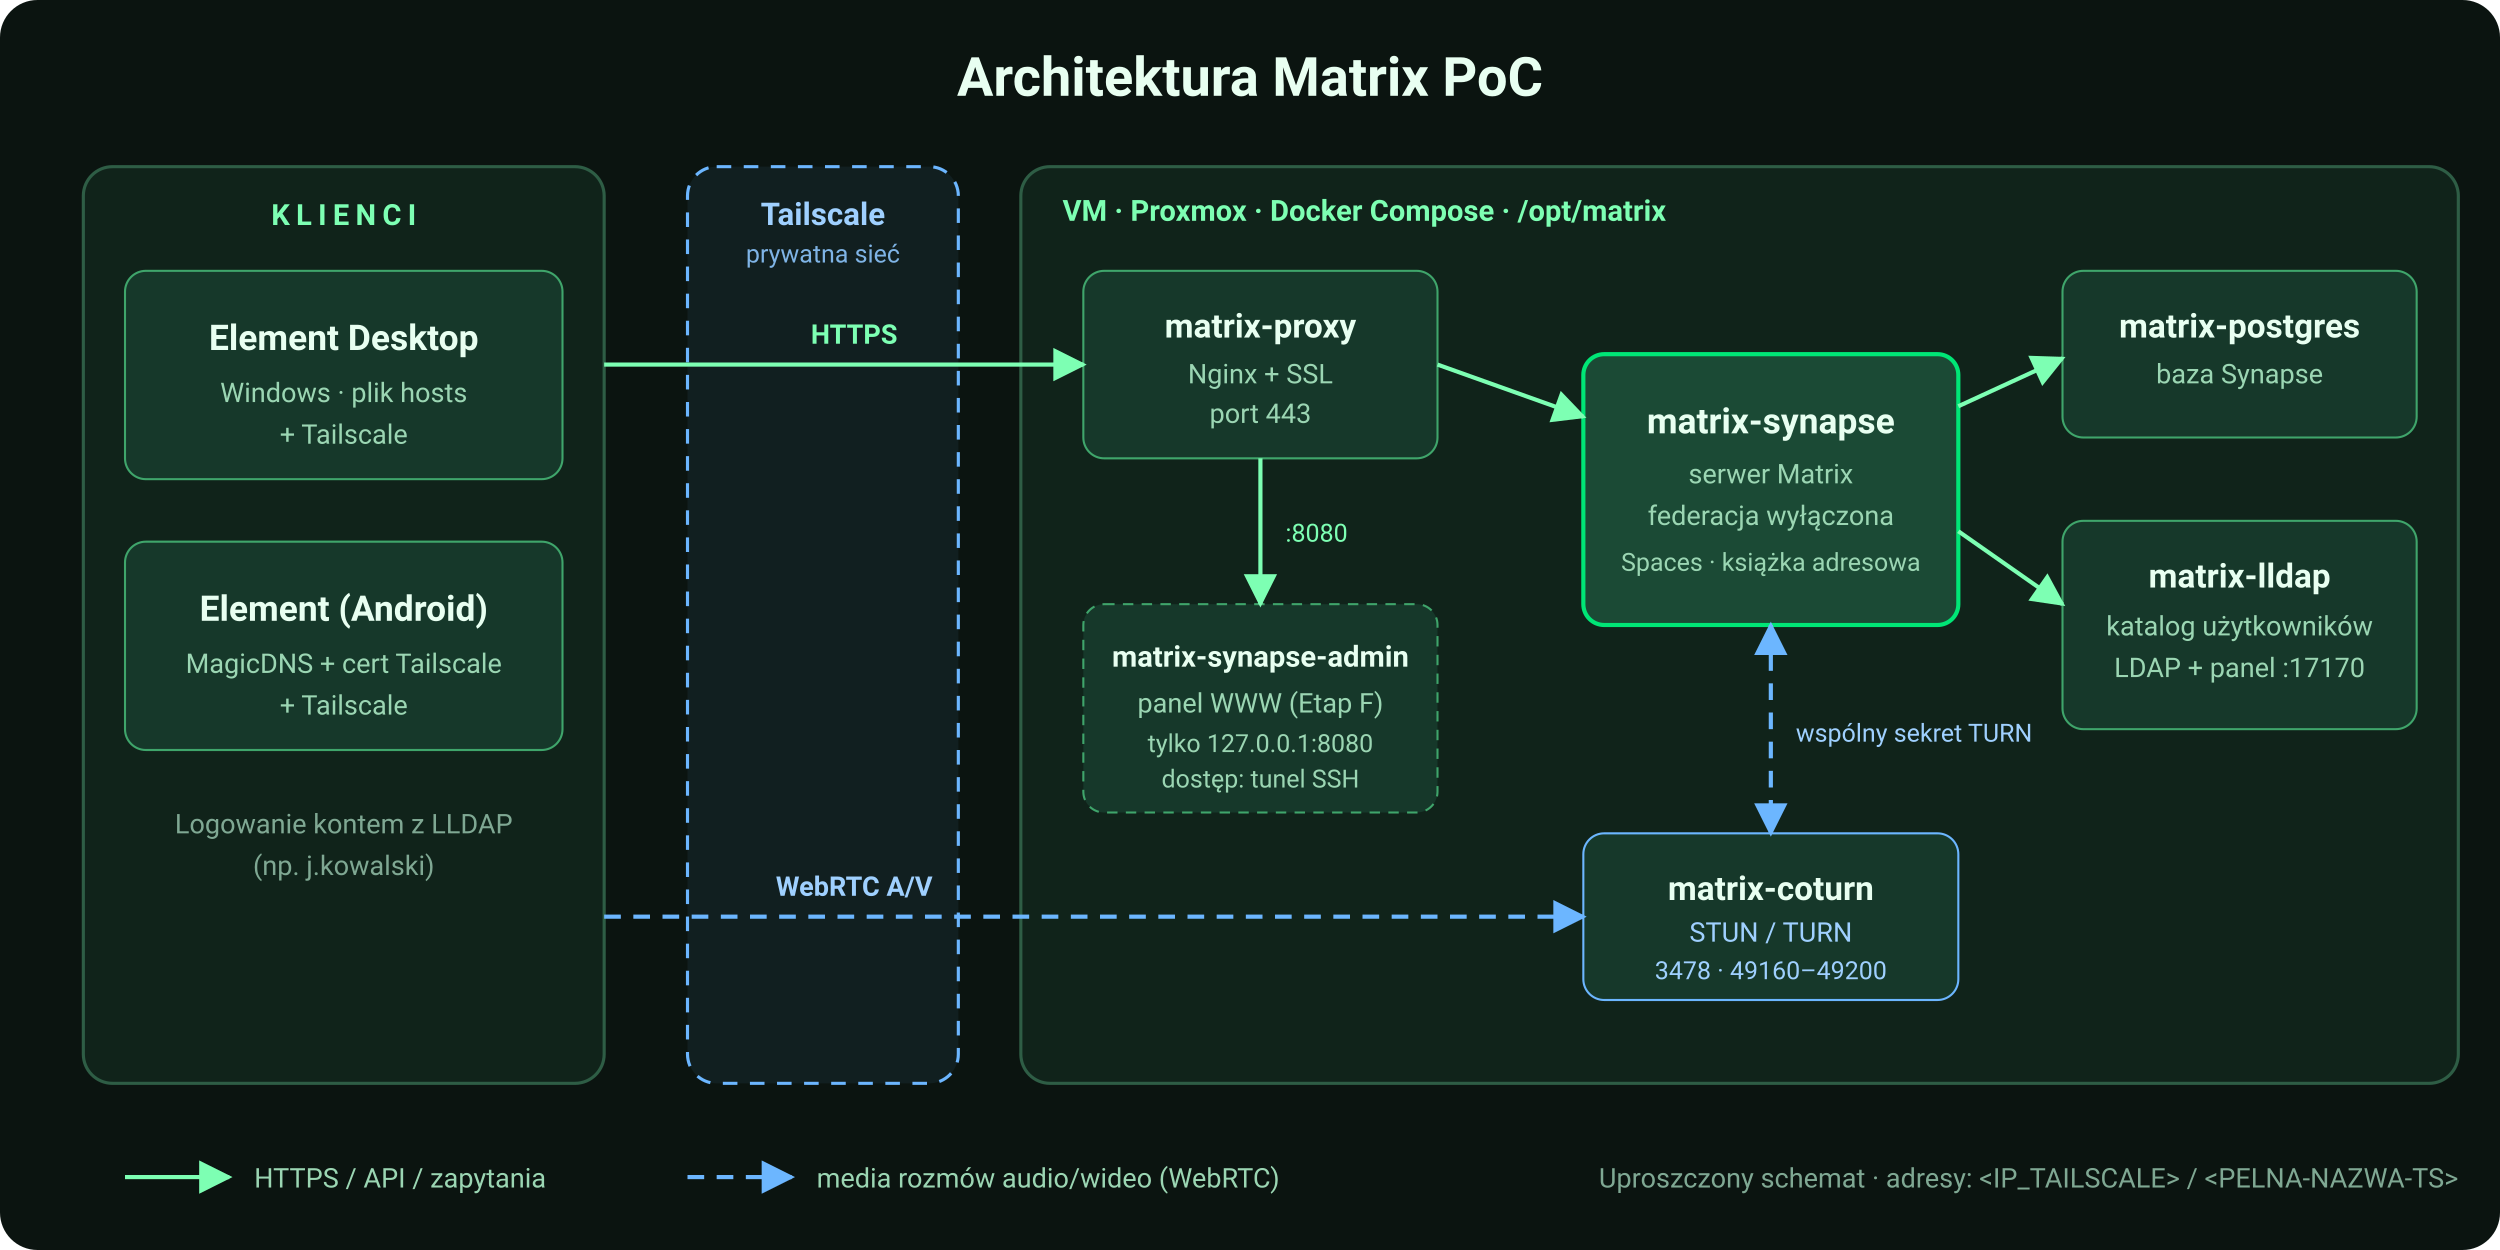
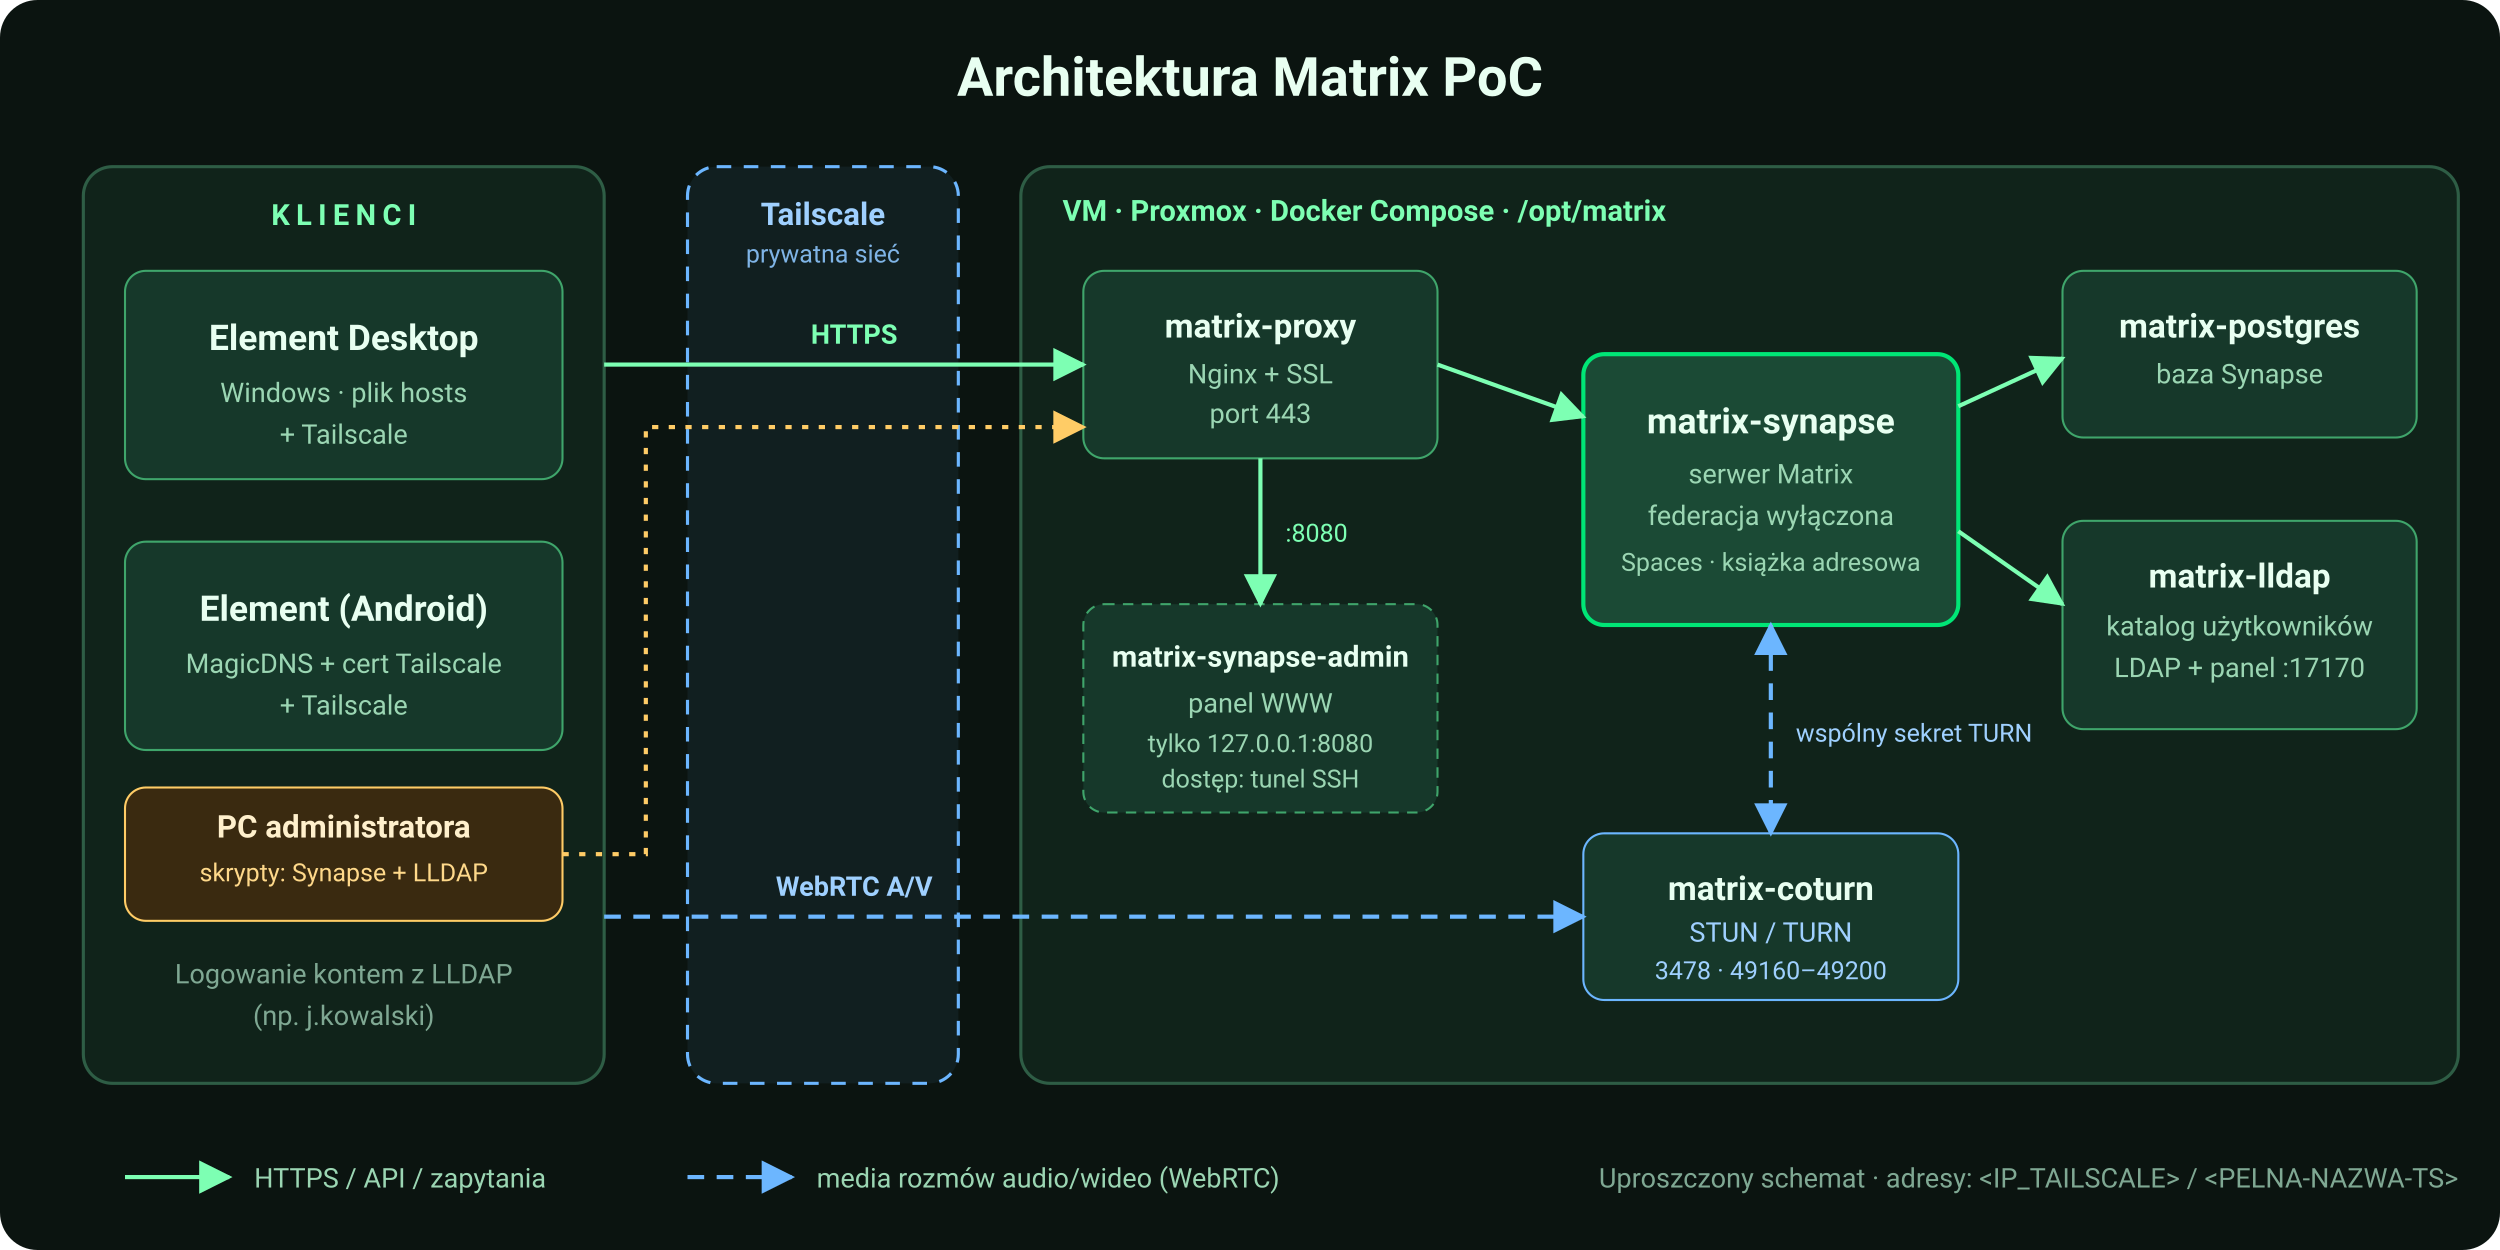
<svg xmlns="http://www.w3.org/2000/svg" viewBox="0 0 1200 600" width="1200" height="600" font-family="'Segoe UI', Roboto, Helvetica, Arial, sans-serif" role="img" aria-labelledby="t d">
  <defs>
    <marker id="arr" viewBox="0 0 10 10" refX="9" refY="5" markerWidth="8" markerHeight="8" orient="auto-start-reverse">
      <path d="M0,0 L10,5 L0,10 z" fill="#7dffb3" />
    </marker>
    <marker id="arrB" viewBox="0 0 10 10" refX="9" refY="5" markerWidth="8" markerHeight="8" orient="auto-start-reverse">
      <path d="M0,0 L10,5 L0,10 z" fill="#6cb6ff" />
+     </marker>
+     <marker id="arrY" viewBox="0 0 10 10" refX="9" refY="5" markerWidth="8" markerHeight="8" orient="auto-start-reverse">
+       <path d="M0,0 L10,5 L0,10 z" fill="#ffcc66" />
    </marker>
  </defs>
  <rect width="1200" height="600" rx="18" fill="#0b1410" />
  <text x="600" y="46" text-anchor="middle" font-size="26" font-weight="700" fill="#e8fff1">Architektura Matrix PoC</text>
  <rect x="40" y="80" width="250" height="440" rx="14" fill="#10231a" stroke="#2e5d45" stroke-width="1.5" />
  <text x="165" y="108" text-anchor="middle" font-size="14" font-weight="700" letter-spacing="3" fill="#7dffb3">KLIENCI</text>
  <rect x="60" y="130" width="210" height="100" rx="10" fill="#16382a" stroke="#3fa56b" />
  <text x="165" y="168" text-anchor="middle" font-size="17" font-weight="700" fill="#e8fff1">Element Desktop</text>
  <text x="165" y="193" text-anchor="middle" font-size="13" fill="#9bd6b3">Windows · plik hosts</text>
  <text x="165" y="213" text-anchor="middle" font-size="13" fill="#9bd6b3">+ Tailscale</text>
  <rect x="60" y="260" width="210" height="100" rx="10" fill="#16382a" stroke="#3fa56b" />
  <text x="165" y="298" text-anchor="middle" font-size="17" font-weight="700" fill="#e8fff1">Element (Android)</text>
  <text x="165" y="323" text-anchor="middle" font-size="13" fill="#9bd6b3">MagicDNS + cert Tailscale</text>
  <text x="165" y="343" text-anchor="middle" font-size="13" fill="#9bd6b3">+ Tailscale</text>
-   <text x="165" y="400" text-anchor="middle" font-size="13" fill="#7fa893">Logowanie kontem z LLDAP</text>
-   <text x="165" y="420" text-anchor="middle" font-size="13" fill="#7fa893">(np. j.kowalski)</text>
+   <text x="165" y="472" text-anchor="middle" font-size="13" fill="#7fa893">Logowanie kontem z LLDAP</text>
+   <text x="165" y="492" text-anchor="middle" font-size="13" fill="#7fa893">(np. j.kowalski)</text>
+   <rect x="60" y="378" width="210" height="64" rx="10" fill="#3a2a10" stroke="#ffcc66" />
+   <text x="165" y="402" text-anchor="middle" font-size="15" font-weight="700" fill="#fff0cc">PC administratora</text>
+   <text x="165" y="423" text-anchor="middle" font-size="12" fill="#ffd98a">skrypty: Synapse + LLDAP</text>
  <rect x="330" y="80" width="130" height="440" rx="14" fill="#6cb6ff" fill-opacity="0.07" stroke="#6cb6ff" stroke-width="1.5" stroke-dasharray="7 6" />
  <text x="395" y="108" text-anchor="middle" font-size="15" font-weight="700" fill="#9fd0ff">Tailscale</text>
  <text x="395" y="126" text-anchor="middle" font-size="12" fill="#7fb4e6">prywatna sieć</text>
  <rect x="490" y="80" width="690" height="440" rx="14" fill="#10231a" stroke="#2e5d45" stroke-width="1.5" />
  <text x="510" y="106" font-size="14" font-weight="700" fill="#7dffb3">VM · Proxmox · Docker Compose · /opt/matrix</text>
  <g>
    <rect x="520" y="130" width="170" height="90" rx="10" fill="#16382a" stroke="#3fa56b" />
    <text x="605" y="162" text-anchor="middle" font-size="16" font-weight="700" fill="#e8fff1">matrix-proxy</text>
    <text x="605" y="184" text-anchor="middle" font-size="13" fill="#9bd6b3">Nginx + SSL</text>
    <text x="605" y="203" text-anchor="middle" font-size="13" fill="#9bd6b3">port 443</text>
    <rect x="760" y="170" width="180" height="130" rx="10" fill="#1b4a35" stroke="#00e676" stroke-width="2" />
    <text x="850" y="208" text-anchor="middle" font-size="17" font-weight="700" fill="#e8fff1">matrix-synapse</text>
    <text x="850" y="232" text-anchor="middle" font-size="13" fill="#9bd6b3">serwer Matrix</text>
    <text x="850" y="252" text-anchor="middle" font-size="13" fill="#9bd6b3">federacja wyłączona</text>
    <text x="850" y="274" text-anchor="middle" font-size="12" fill="#9bd6b3">Spaces · książka adresowa</text>
    <rect x="520" y="290" width="170" height="100" rx="10" fill="#16382a" stroke="#3fa56b" stroke-dasharray="5 4" />
    <text x="605" y="320" text-anchor="middle" font-size="14" font-weight="700" fill="#e8fff1">matrix-synapse-admin</text>
-     <text x="605" y="342" text-anchor="middle" font-size="13" fill="#9bd6b3">panel WWW (Etap F)</text>
+     <text x="605" y="342" text-anchor="middle" font-size="13" fill="#9bd6b3">panel WWW</text>
    <text x="605" y="361" text-anchor="middle" font-size="12" fill="#9bd6b3">tylko 127.0.0.1:8080</text>
    <text x="605" y="378" text-anchor="middle" font-size="12" fill="#9bd6b3">dostęp: tunel SSH</text>
    <rect x="990" y="130" width="170" height="80" rx="10" fill="#16382a" stroke="#3fa56b" />
    <text x="1075" y="162" text-anchor="middle" font-size="16" font-weight="700" fill="#e8fff1">matrix-postgres</text>
    <text x="1075" y="184" text-anchor="middle" font-size="13" fill="#9bd6b3">baza Synapse</text>
    <rect x="990" y="250" width="170" height="100" rx="10" fill="#16382a" stroke="#3fa56b" />
    <text x="1075" y="282" text-anchor="middle" font-size="16" font-weight="700" fill="#e8fff1">matrix-lldap</text>
    <text x="1075" y="305" text-anchor="middle" font-size="13" fill="#9bd6b3">katalog użytkowników</text>
    <text x="1075" y="325" text-anchor="middle" font-size="13" fill="#9bd6b3">LDAP + panel :17170</text>
    <rect x="760" y="400" width="180" height="80" rx="10" fill="#16382a" stroke="#6cb6ff" />
    <text x="850" y="432" text-anchor="middle" font-size="16" font-weight="700" fill="#e8fff1">matrix-coturn</text>
    <text x="850" y="452" text-anchor="middle" font-size="13" fill="#9fd0ff">STUN / TURN</text>
    <text x="850" y="470" text-anchor="middle" font-size="12" fill="#9fd0ff">3478 · 49160–49200</text>
  </g>
  <g fill="none" stroke-width="2">
    <path d="M290 175 L520 175" stroke="#7dffb3" marker-end="url(#arr)" />
    <path d="M290 440 L760 440" stroke="#6cb6ff" stroke-dasharray="8 6" marker-end="url(#arrB)" />
    <path d="M690 175 L760 200" stroke="#7dffb3" marker-end="url(#arr)" />
    <path d="M940 195 L990 172" stroke="#7dffb3" marker-end="url(#arr)" />
    <path d="M940 255 L990 290" stroke="#7dffb3" marker-end="url(#arr)" />
    <path d="M850 300 L850 400" stroke="#6cb6ff" stroke-dasharray="8 6" marker-start="url(#arrB)" marker-end="url(#arrB)" />
    <path d="M605 220 L605 290" stroke="#7dffb3" marker-end="url(#arr)" />
+     <path d="M270 410 L310 410 L310 205 L520 205" stroke="#ffcc66" stroke-dasharray="3 5" marker-end="url(#arrY)" />
  </g>
  <text x="410" y="165" text-anchor="middle" font-size="13" font-weight="600" fill="#7dffb3">HTTPS</text>
  <text x="410" y="430" text-anchor="middle" font-size="13" font-weight="600" fill="#9fd0ff">WebRTC A/V</text>
  <text x="862" y="356" font-size="12" fill="#9fd0ff">wspólny sekret TURN</text>
  <text x="617" y="260" font-size="12" fill="#7dffb3">:8080</text>
  <g font-size="13" fill="#9bd6b3">
    <path d="M60 565 L110 565" stroke="#7dffb3" stroke-width="2" marker-end="url(#arr)" />
    <text x="122" y="570">HTTPS / API / zapytania</text>
    <path d="M330 565 L380 565" stroke="#6cb6ff" stroke-width="2" stroke-dasharray="8 6" marker-end="url(#arrB)" />
    <text x="392" y="570">media rozmów audio/wideo (WebRTC)</text>
    <text x="1180" y="570" text-anchor="end" fill="#7fa893">Uproszczony schemat · adresy: &lt;IP_TAILSCALE&gt; / &lt;PELNA-NAZWA-TS&gt;</text>
  </g>
</svg>
